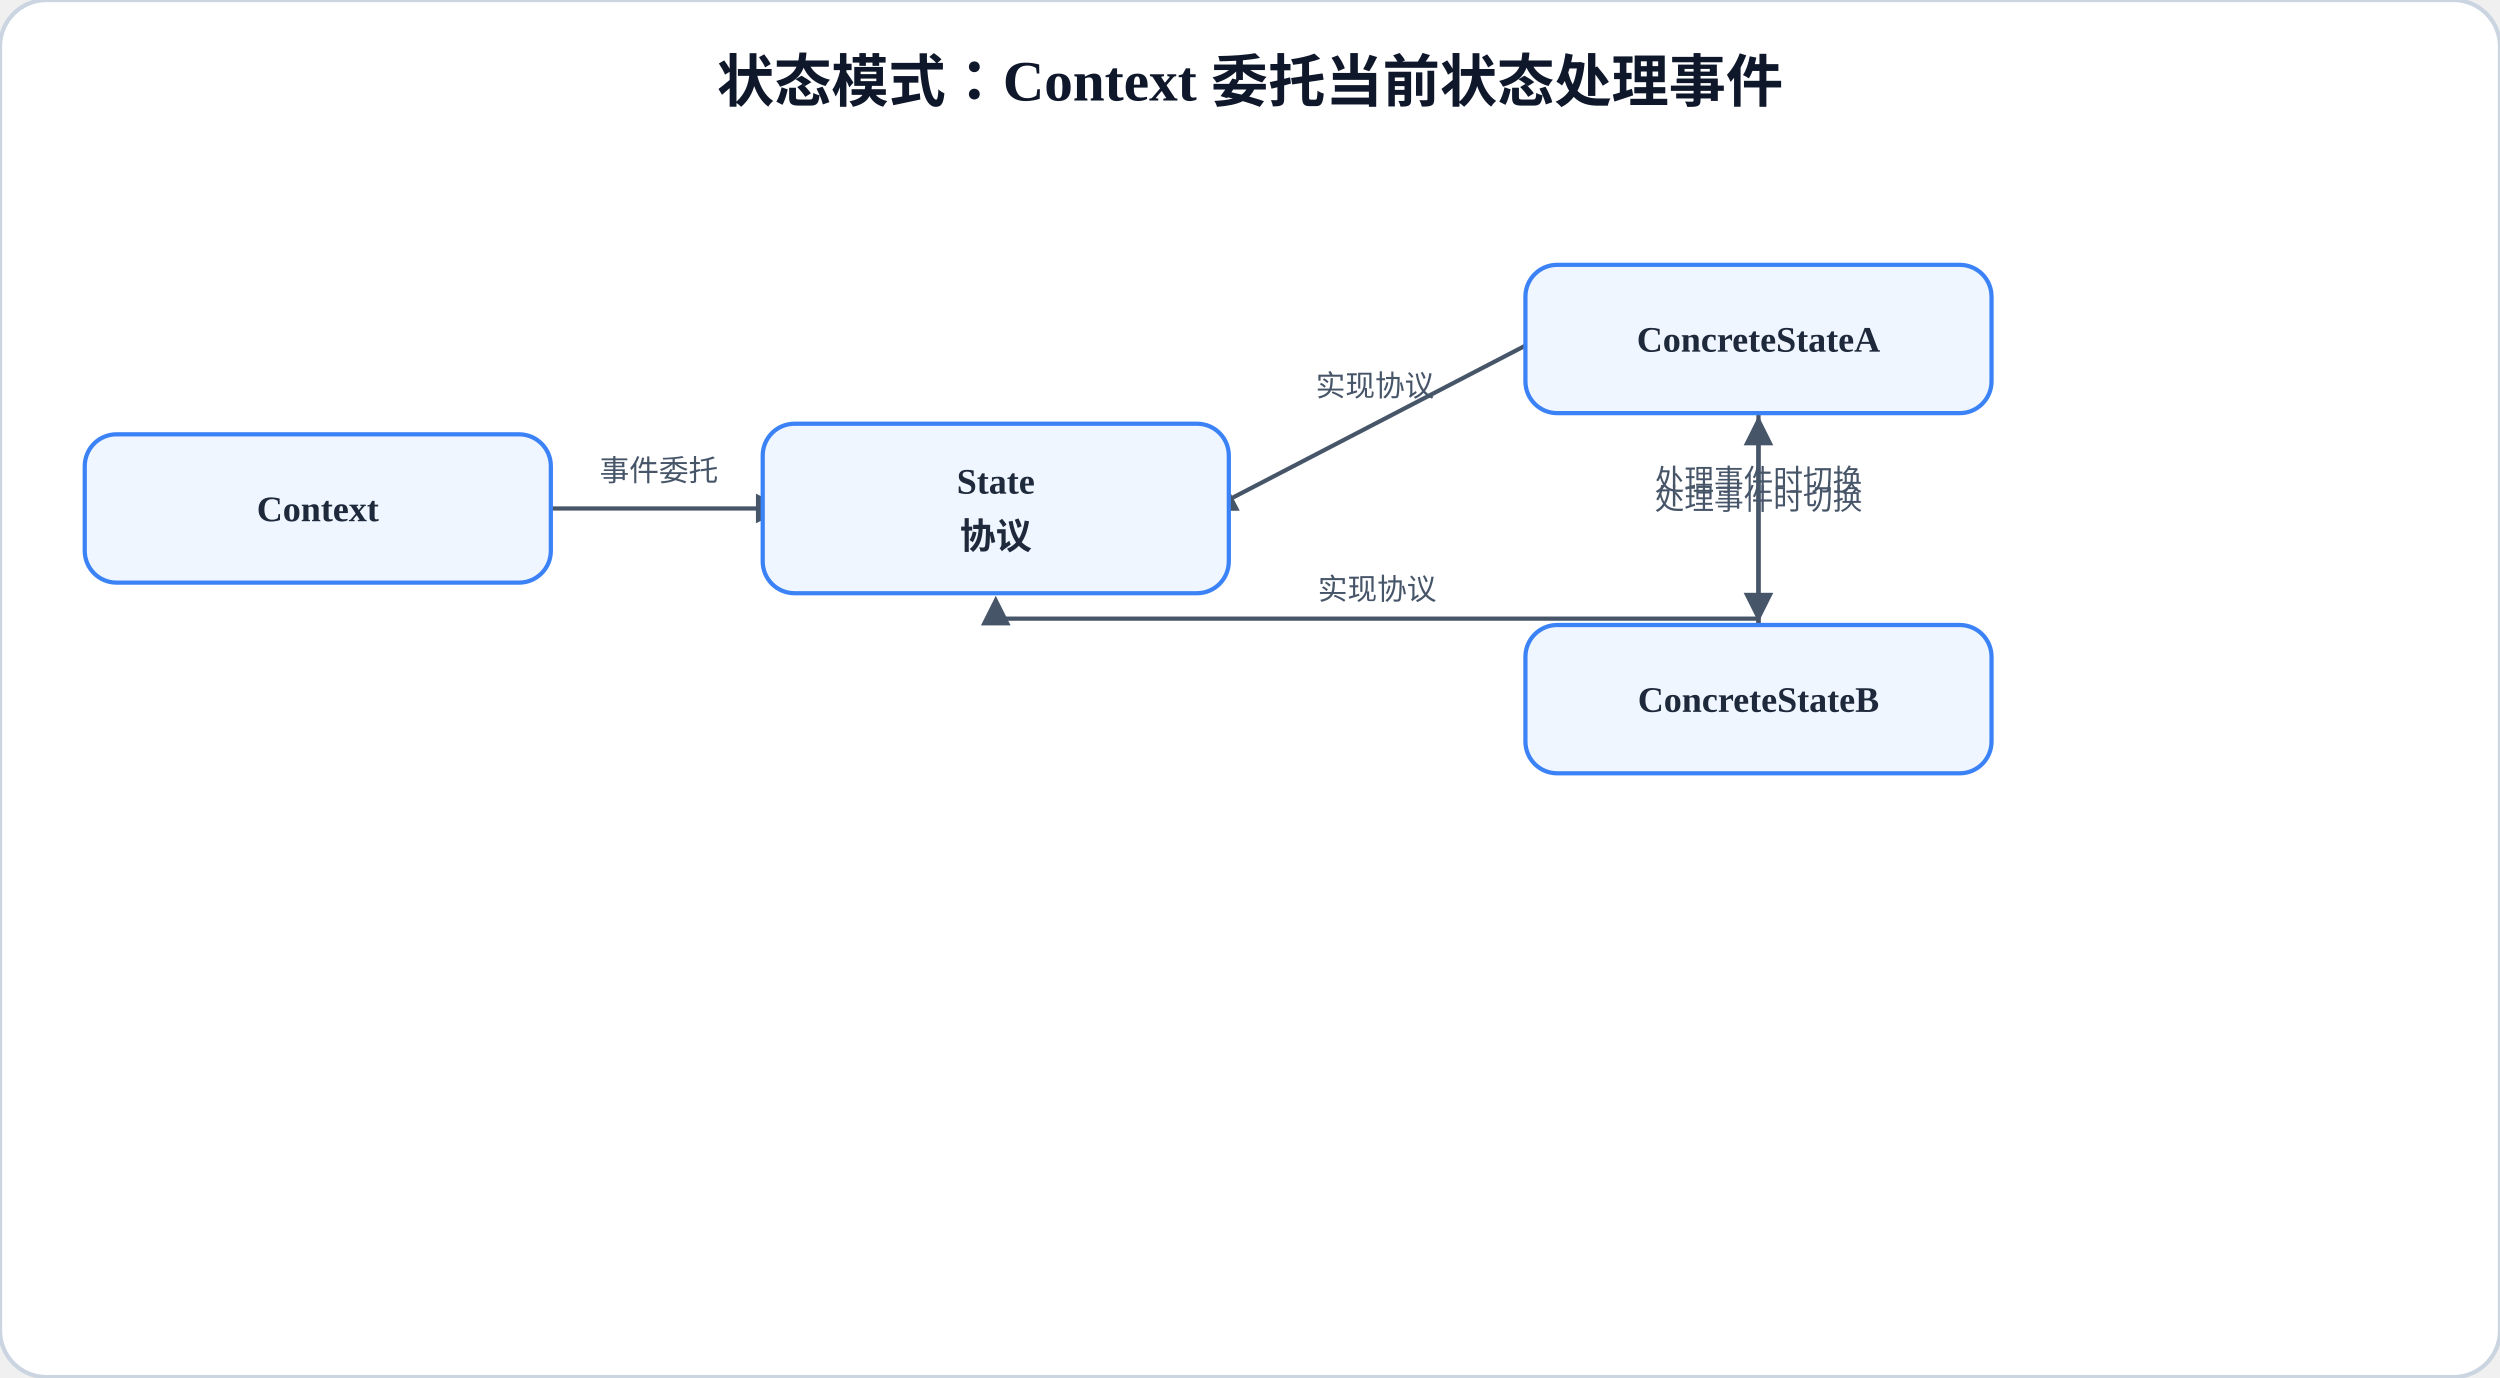
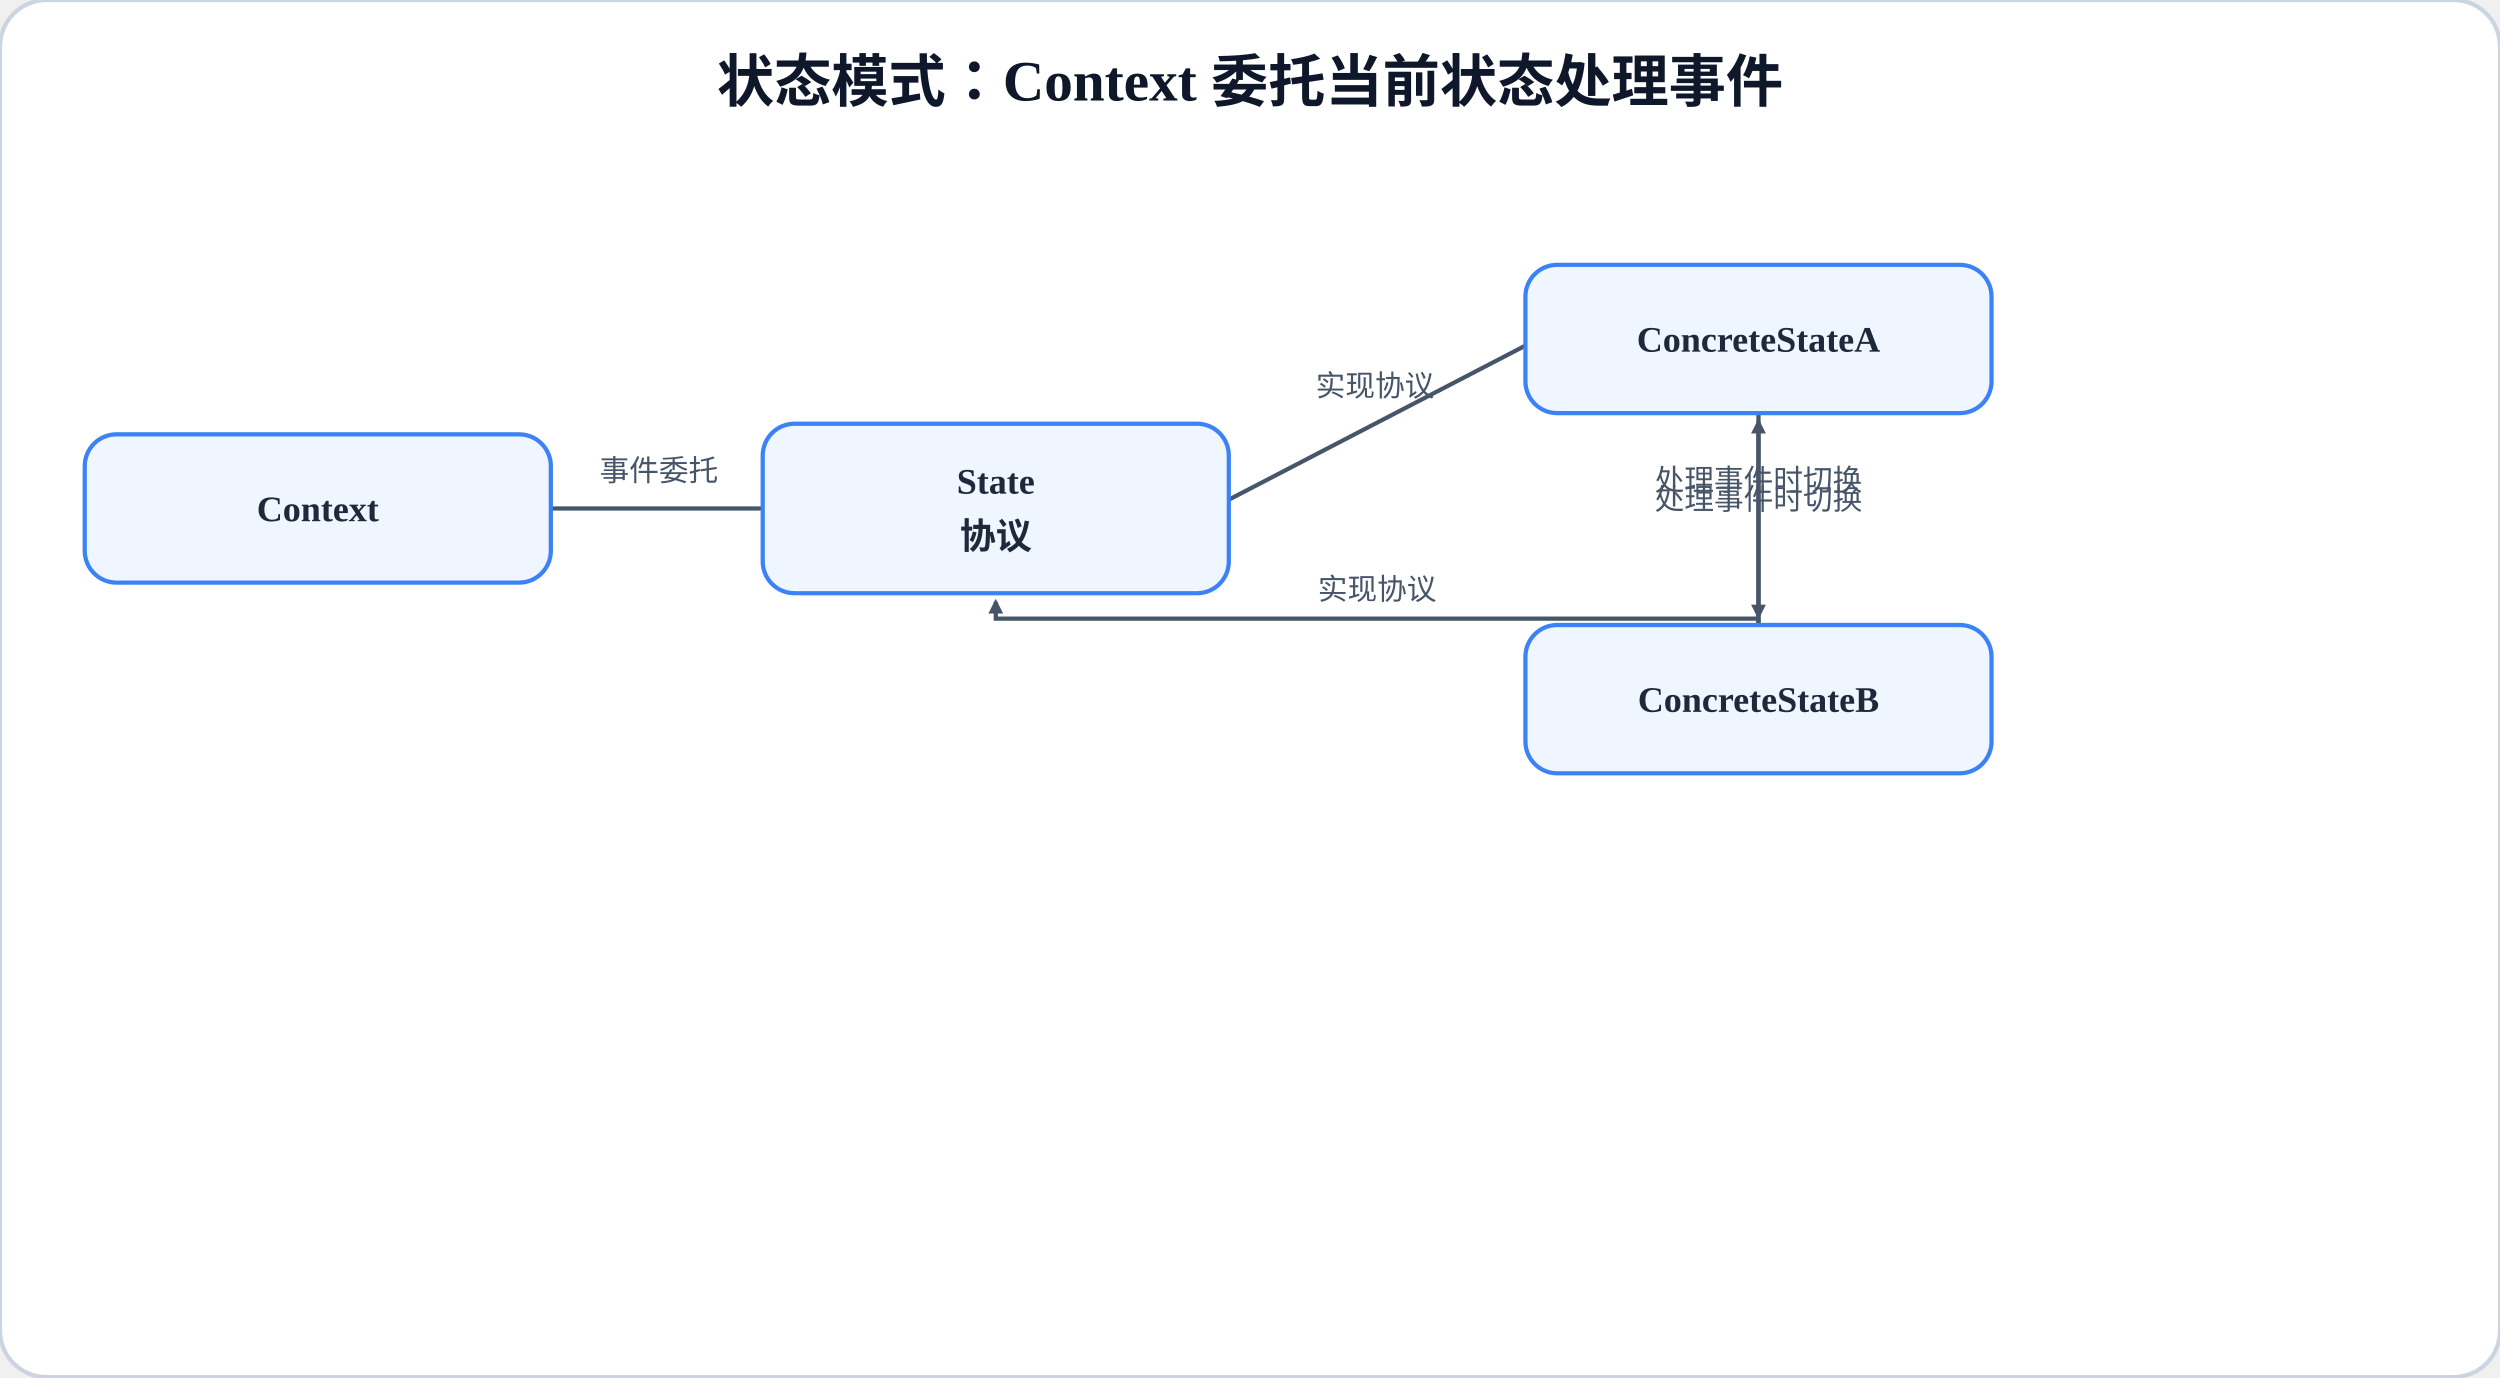
<svg xmlns="http://www.w3.org/2000/svg" width="1180" height="650" viewBox="0 0 1180 650" role="img">
  <defs>
-     <marker id="arrow" viewBox="0 0 10 10" refX="8" refY="5" markerWidth="7" markerHeight="7" orient="auto">
+     <marker id="arrow" viewBox="0 0 10 10" refX="8" refY="5" markerWidth="3.5" markerHeight="3.5" orient="auto">
      <path d="M0 0L10 5L0 10z" fill="#475569" />
    </marker>
  </defs>
  <rect width="100%" height="100%" rx="22" fill="#fff" stroke="#cbd5e1" stroke-width="2" />
  <text x="590" y="48" text-anchor="middle" font-size="27" font-weight="700" fill="#0f172a">状态模式：Context 委托当前状态处理事件</text>
  <path d="M254.0 240 L368.0 240" fill="none" stroke="#475569" stroke-width="2" marker-end="url(#arrow)" />
  <text x="311.0" y="227.0" text-anchor="middle" font-size="14" fill="#475569">事件委托</text>
  <path d="M726.0 160 L572.0 240" fill="none" stroke="#475569" stroke-width="2" marker-end="url(#arrow)" />
  <text x="649.0" y="187.0" text-anchor="middle" font-size="14" fill="#475569">实现协议</text>
  <path d="M830 300.0 L830 292.0 L470 292.0 L470 284.0" fill="none" stroke="#475569" stroke-width="2" marker-end="url(#arrow)" />
  <text x="650.0" y="283.0" text-anchor="middle" font-size="14" fill="#475569">实现协议</text>
  <path d="M830 190.0 L830 240.5 L830 240.5 L830 291.0" fill="none" stroke="#475569" stroke-width="2" marker-end="url(#arrow)" />
  <text x="830.0" y="231.5" text-anchor="middle" font-size="14" fill="#475569">处理事件时切换</text>
  <path d="M830 300.0 L830 249.5 L830 249.5 L830 199.0" fill="none" stroke="#475569" stroke-width="2" marker-end="url(#arrow)" />
  <text x="830.0" y="240.5" text-anchor="middle" font-size="14" fill="#475569">处理事件时切换</text>
  <rect x="40.0" y="205.0" width="220" height="70" rx="15" fill="#eff6ff" stroke="#3b82f6" stroke-width="2" />
  <text x="150" y="246" text-anchor="middle" font-size="17" font-weight="650" fill="#1e293b">Context</text>
  <rect x="360.0" y="200.0" width="220" height="80" rx="15" fill="#eff6ff" stroke="#3b82f6" stroke-width="2" />
  <text x="470" y="233" text-anchor="middle" font-size="17" font-weight="650" fill="#1e293b">State</text>
  <text x="470" y="259" text-anchor="middle" font-size="17" font-weight="650" fill="#1e293b">协议</text>
  <rect x="720.0" y="125.0" width="220" height="70" rx="15" fill="#eff6ff" stroke="#3b82f6" stroke-width="2" />
  <text x="830" y="166" text-anchor="middle" font-size="17" font-weight="650" fill="#1e293b">ConcreteStateA</text>
  <rect x="720.0" y="295.0" width="220" height="70" rx="15" fill="#eff6ff" stroke="#3b82f6" stroke-width="2" />
  <text x="830" y="336" text-anchor="middle" font-size="17" font-weight="650" fill="#1e293b">ConcreteStateB</text>
</svg>
